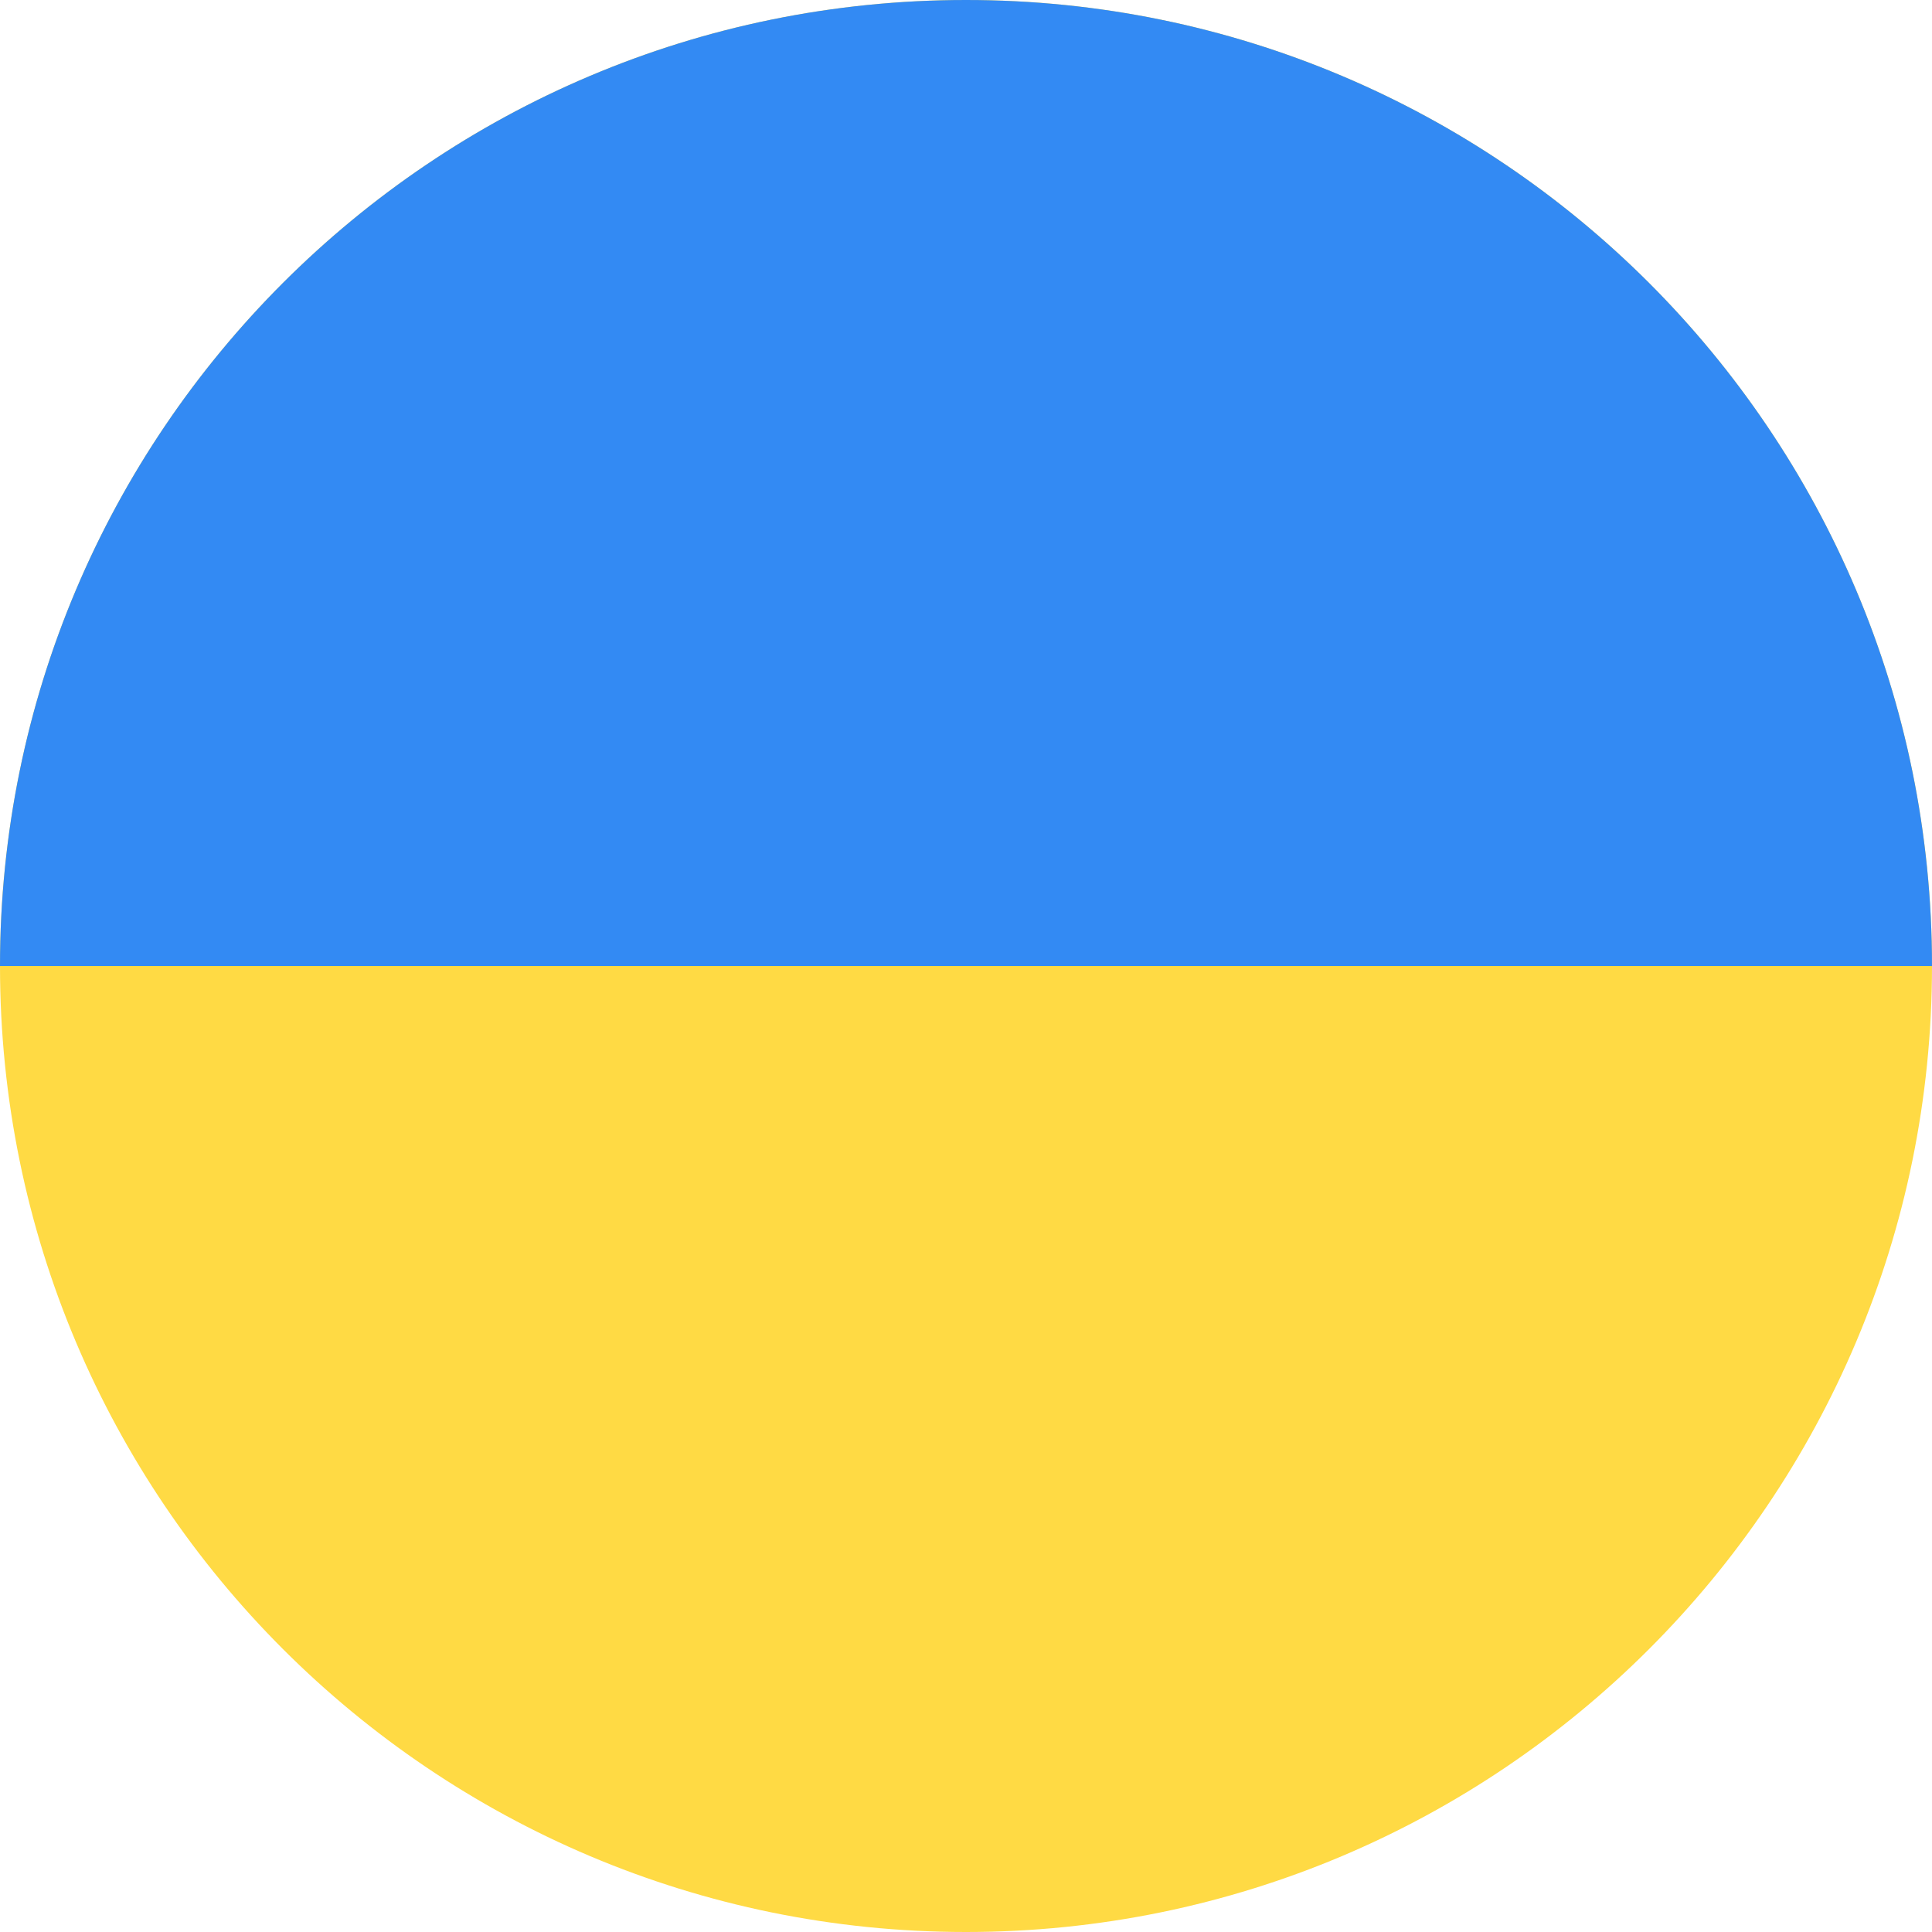
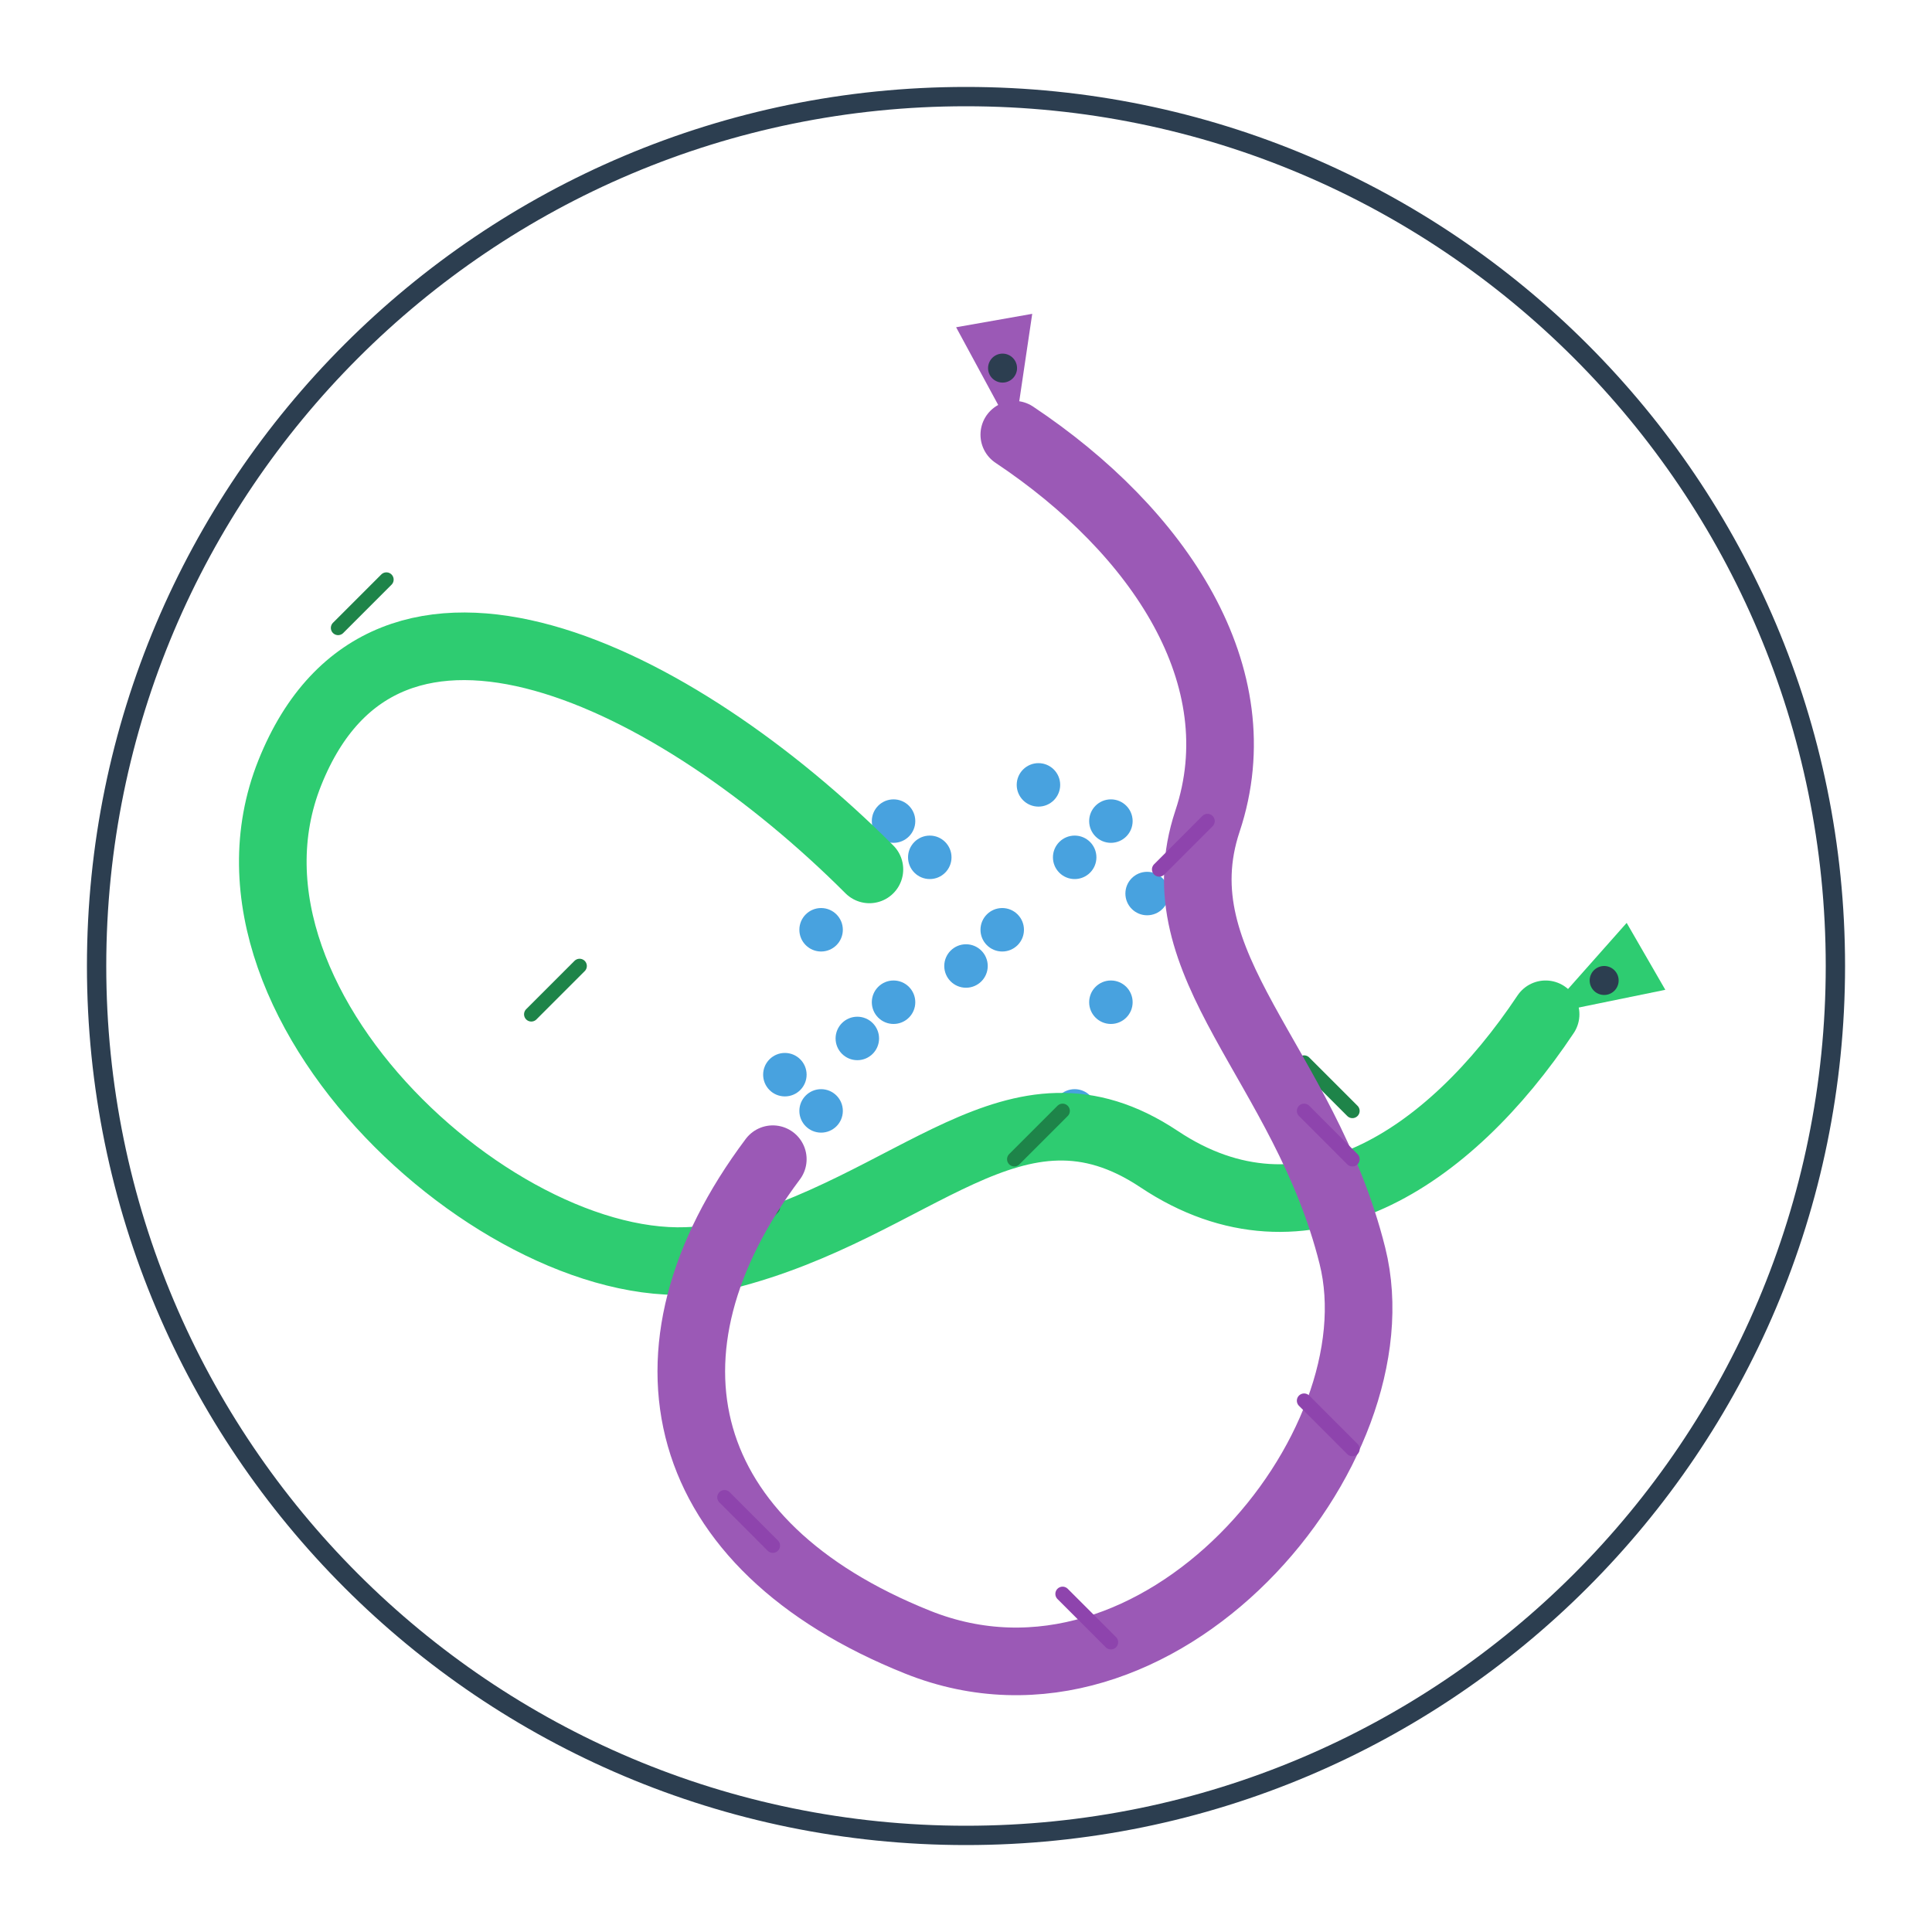
- <svg xmlns="http://www.w3.org/2000/svg" version="1.1" id="Layer_1" x="0px" y="0px" viewBox="0 0 512 512" style="enable-background:new 0 0 512 512;" xml:space="preserve">
-   <circle style="fill:#FFDA44;" cx="256" cy="256" r="256" />
-   <path style="fill:#338AF3;" d="M0,256C0,114.616,114.616,0,256,0s256,114.616,256,256" />
-   <g>
- </g>
-   <g>
- </g>
-   <g>
- </g>
-   <g>
- </g>
-   <g>
- </g>
-   <g>
- </g>
-   <g>
- </g>
-   <g>
- </g>
-   <g>
- </g>
-   <g>
- </g>
-   <g>
- </g>
-   <g>
- </g>
-   <g>
- </g>
-   <g>
- </g>
-   <g>
- </g>
+ <svg xmlns="http://www.w3.org/2000/svg" viewBox="0 0 200 200">
+   <circle cx="100" cy="100" r="90" fill="none" stroke="#2c3e50" stroke-width="2" />
+   <g transform="translate(100, 100) scale(0.75)">
+     <g fill="#3498db" opacity="0.9">
+       <circle cx="0" cy="0" r="3" />
+       <circle cx="15" cy="-15" r="3" />
+       <circle cx="-10" cy="-20" r="3" />
+       <circle cx="20" cy="5" r="3" />
+       <circle cx="-15" cy="10" r="3" />
+       <circle cx="5" cy="25" r="3" />
+       <circle cx="-20" cy="-5" r="3" />
+       <circle cx="10" cy="-25" r="3" />
+       <circle cx="15" cy="20" r="3" />
+       <circle cx="-25" cy="15" r="3" />
+       <circle cx="-5" cy="-15" r="3" />
+       <circle cx="25" cy="-10" r="3" />
+       <circle cx="-20" cy="20" r="3" />
+       <circle cx="25" cy="25" r="3" />
+       <circle cx="-25" cy="-25" r="3" />
+       <circle cx="5" cy="-5" r="3" />
+       <circle cx="-10" cy="5" r="3" />
+       <circle cx="20" cy="-20" r="3" />
+     </g>
+   </g>
+   <g transform="translate(100, 100)">
+     <path d="M-10,-10 C-30,-30 -60,-45 -70,-20 C-80,5 -45,35 -25,30 C-5,25 5,10 20,20 C35,30 50,20 60,5" fill="none" stroke="#2ecc71" stroke-width="7" stroke-linecap="round" />
+     <g transform="translate(60, 5) rotate(-30)">
+       <path d="M0,0 L12,-4 L12,4 Z" fill="#2ecc71" />
+       <circle cx="7" cy="0" r="1.5" fill="#2c3e50" />
+     </g>
+     <path d="M-60,-40 L-65,-35 M-40,0 L-45,5 M-20,25 L-25,30 M10,15 L5,20 M40,15 L35,10" stroke="#1e8449" stroke-width="1.5" stroke-linecap="round" />
+   </g>
+   <g transform="translate(100, 100)">
+     <path d="M-20,20 C-35,40 -30,60 -5,70 C20,80 45,50 40,30 C35,10 20,0 25,-15 C30,-30 20,-45 5,-55" fill="none" stroke="#9b59b6" stroke-width="7" stroke-linecap="round" />
+     <g transform="translate(5, -55) rotate(-100)">
+       <path d="M0,0 L12,-4 L12,4 Z" fill="#9b59b6" />
+       <circle cx="7" cy="0" r="1.5" fill="#2c3e50" />
+     </g>
+     <path d="M-25,55 L-20,60 M10,65 L15,70 M35,45 L40,50 M35,15 L40,20 M20,-10 L25,-15" stroke="#8e44ad" stroke-width="1.5" stroke-linecap="round" />
+   </g>
</svg>
